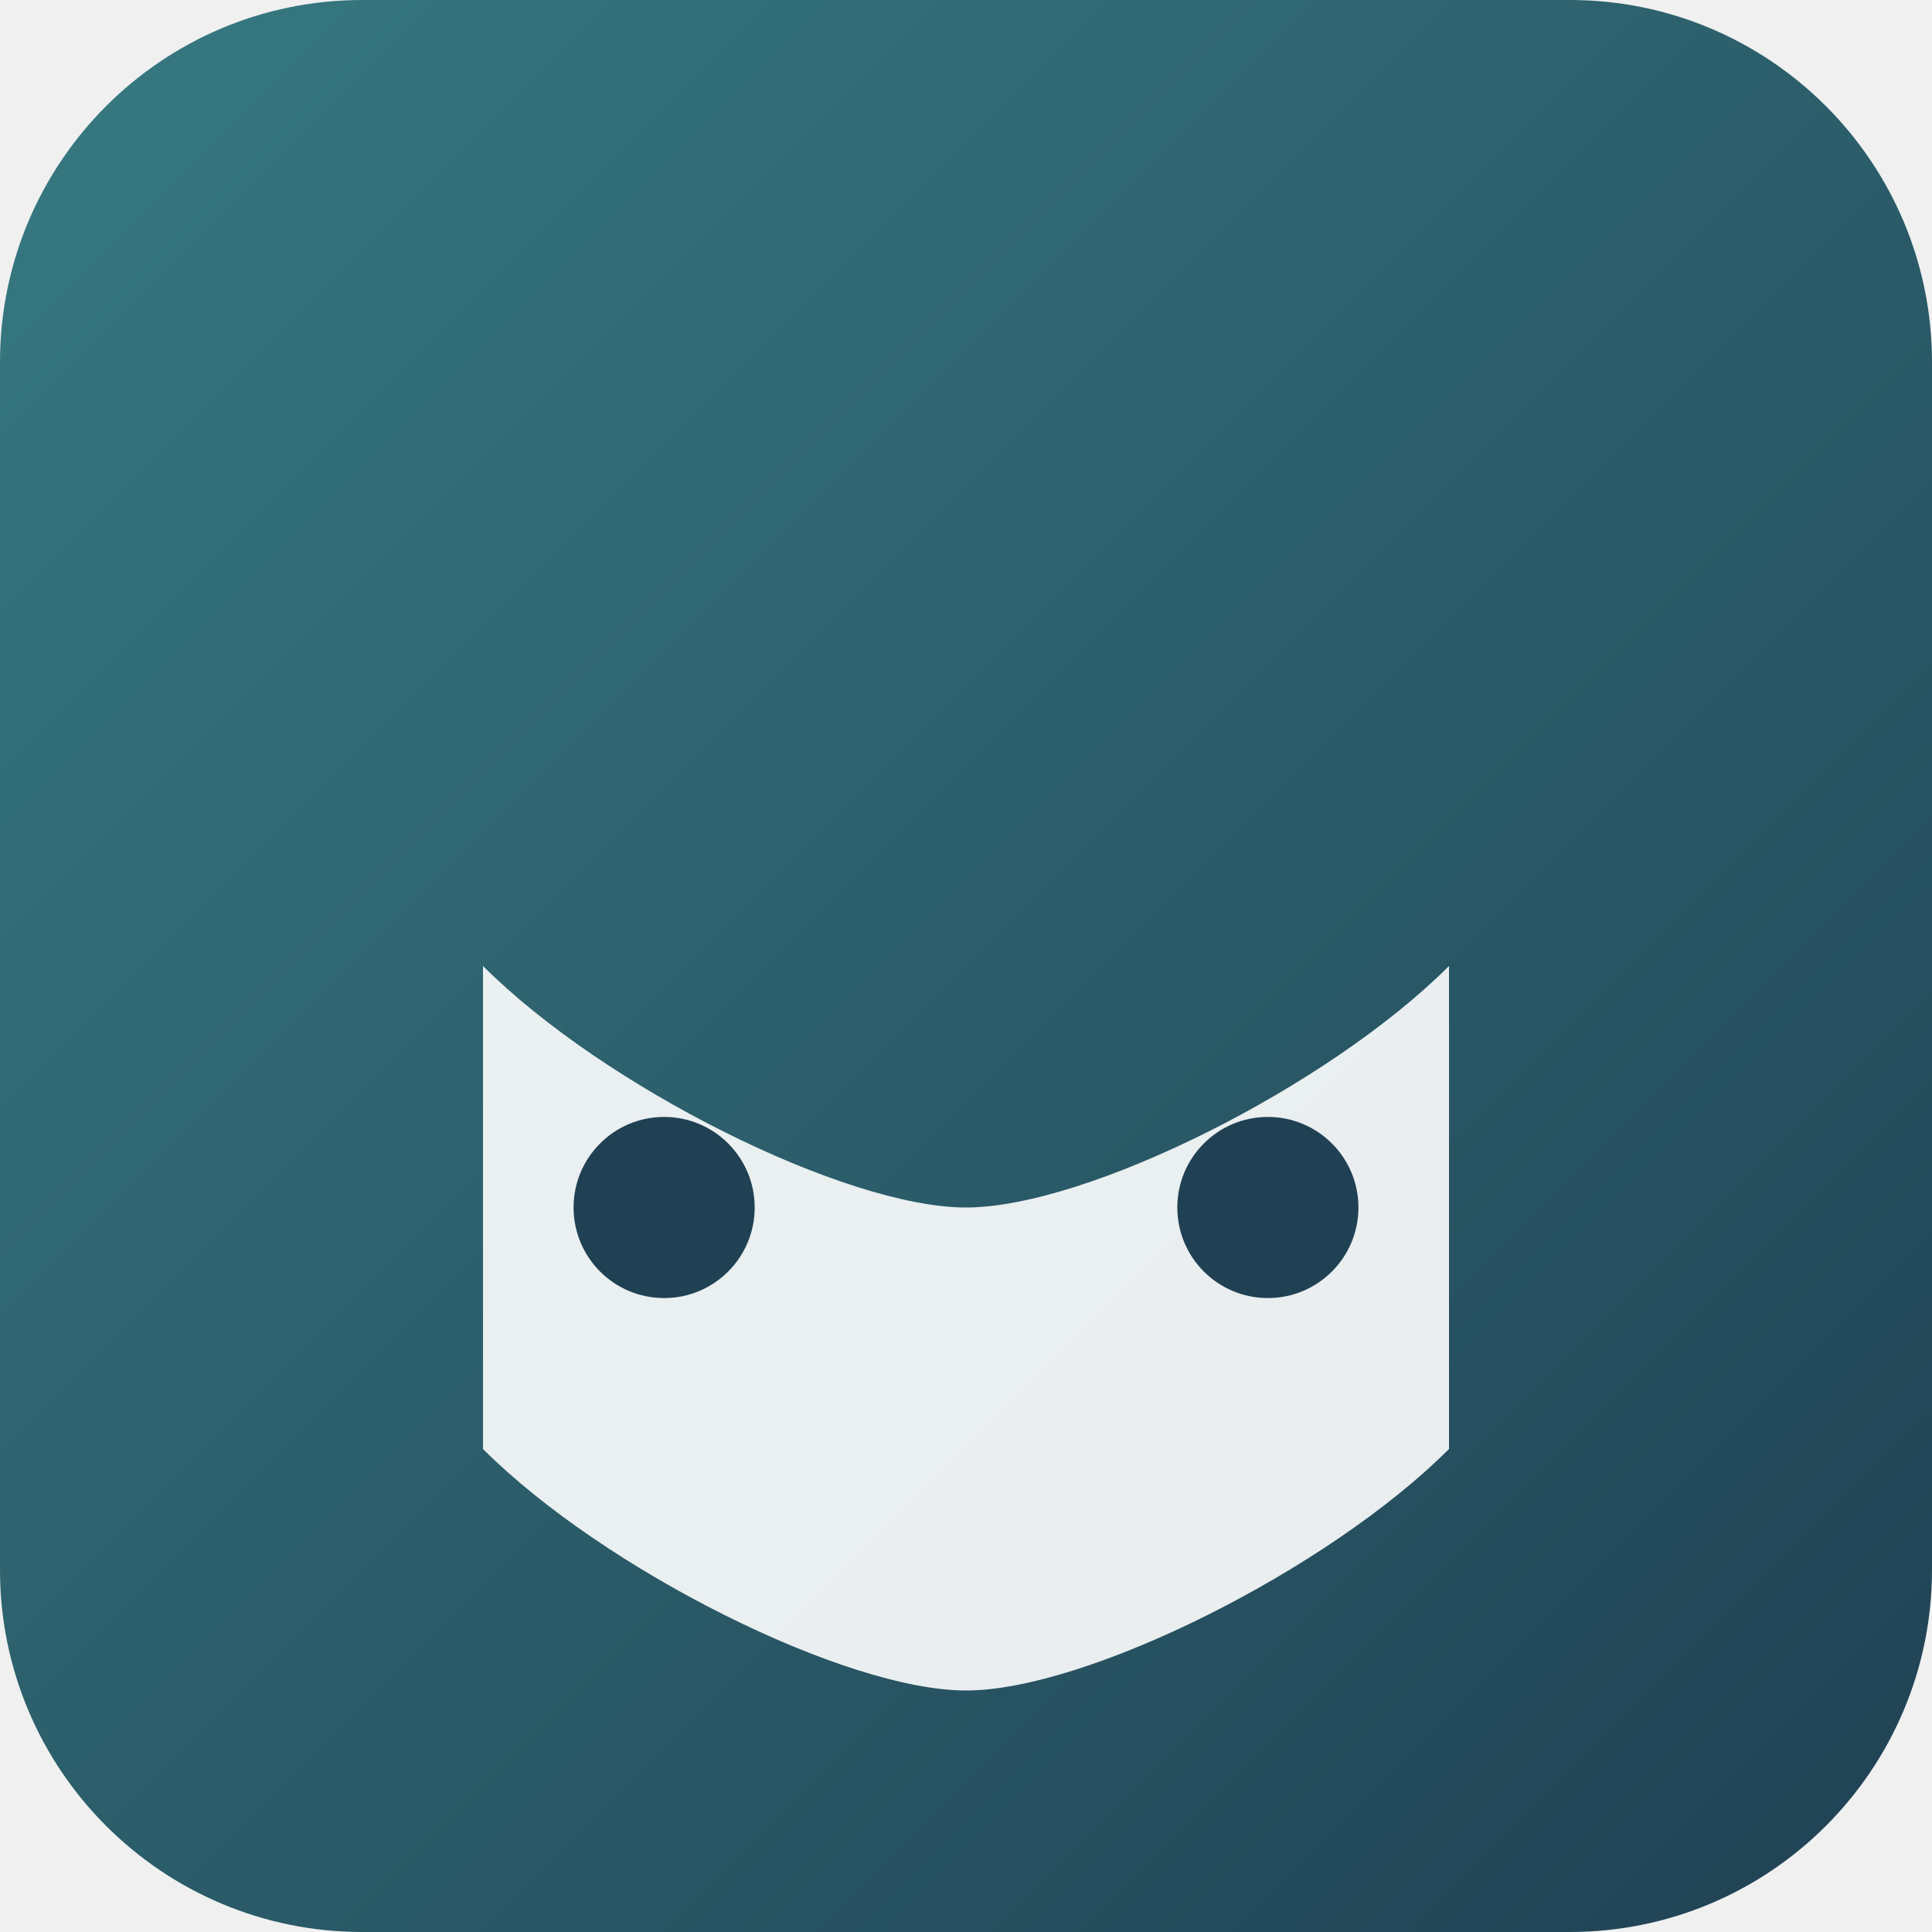
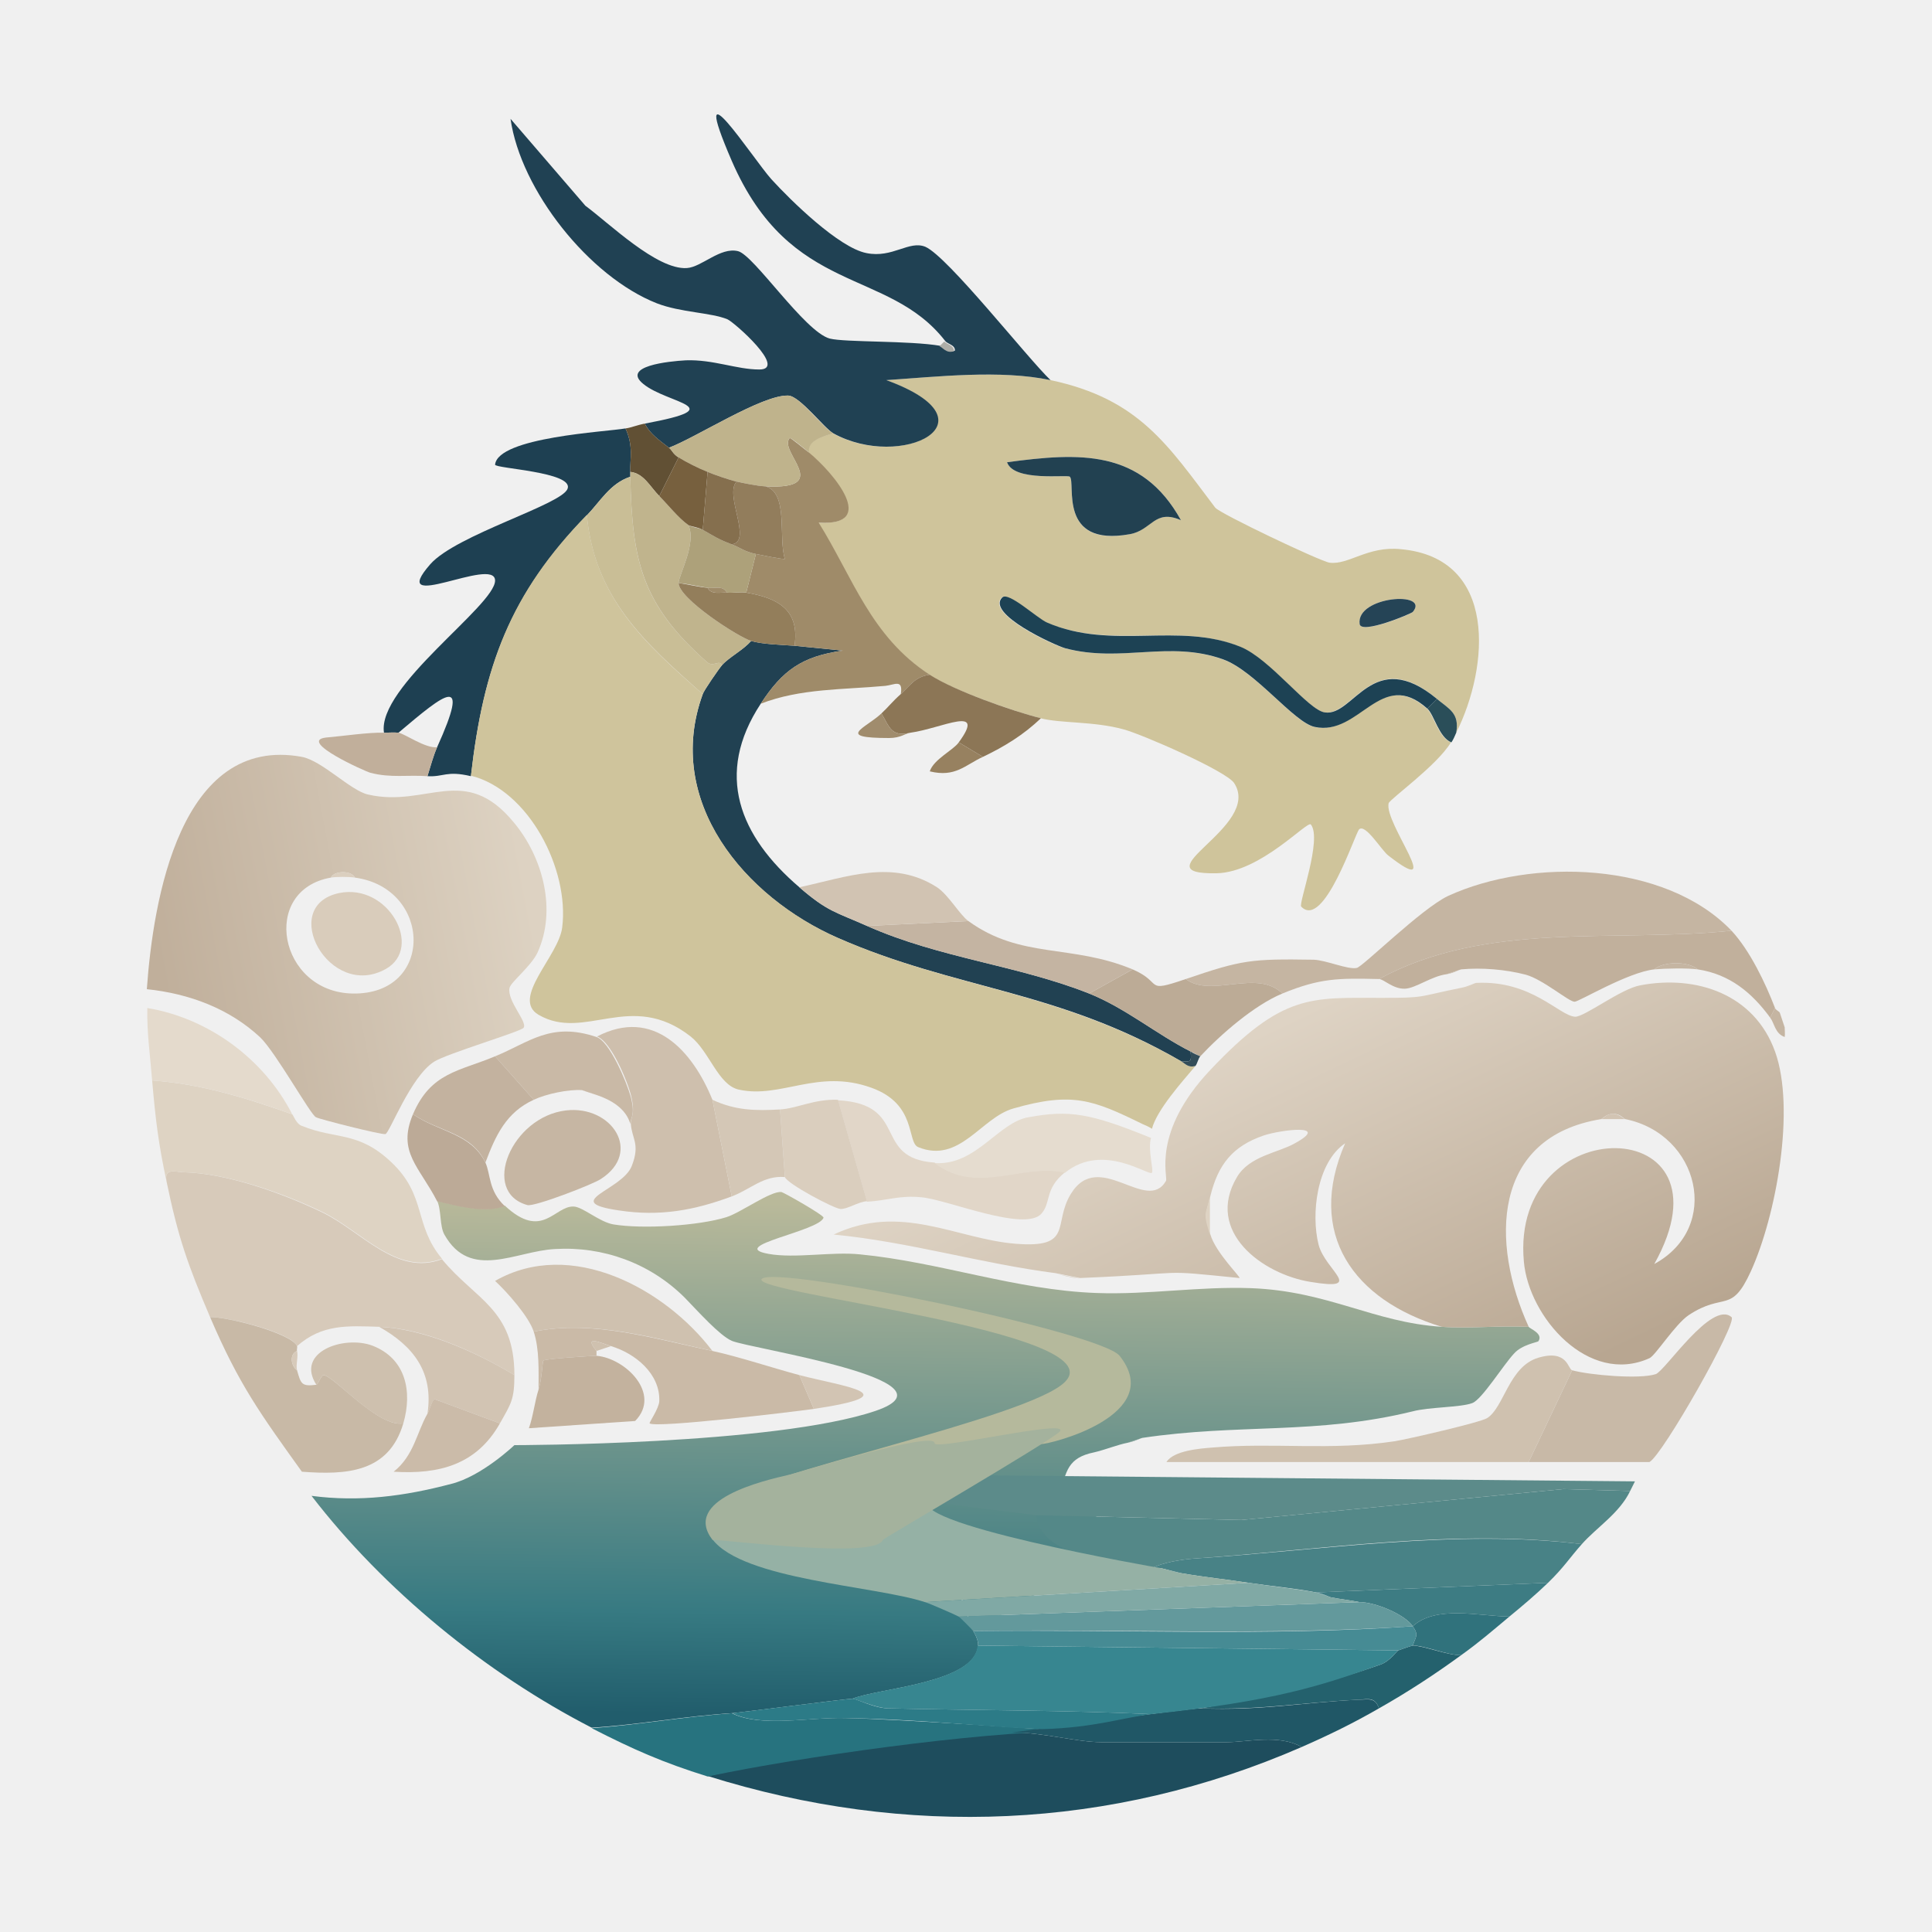
- <svg xmlns="http://www.w3.org/2000/svg" viewBox="0 0 32 32">
-   <defs>
-     <linearGradient id="dragon" x1="0%" y1="0%" x2="100%" y2="100%">
-       <stop offset="0%" stop-color="#377a82" />
-       <stop offset="100%" stop-color="#204153" />
+ <svg xmlns="http://www.w3.org/2000/svg" version="1.1" id="uuid-2ec5d9c8-be06-4ba8-b613-da76df4ee347" x="0px" y="0px" viewBox="0 0 400 400" style="enable-background:new 0 0 400 400;" xml:space="preserve" width="400" height="400">
+   <style type="text/css">
+ 	.st0{fill:url(#SVGID_1_);}
+ 	.st1{fill:url(#SVGID_00000102545231697241024420000007162460369573277347_);}
+ 	.st2{fill:#CFC49B;}
+ 	.st3{fill:url(#SVGID_00000180363456705477782340000009973690527928320136_);}
+ 	.st4{fill:#204153;}
+ 	.st5{fill:#D7CABA;}
+ 	.st6{fill:#1E4D5D;}
+ 	.st7{fill:#1E4052;}
+ 	.st8{fill:#548888;}
+ 	.st9{fill:#DED3C3;}
+ 	.st10{fill:#C5B5A2;}
+ 	.st11{fill:#214152;}
+ 	.st12{fill:#9F8B69;}
+ 	.st13{fill:#5C8B8A;}
+ 	.st14{fill:#488286;}
+ 	.st15{fill:#C8B9A6;}
+ 	.st16{fill:#C8B9A7;}
+ 	.st17{fill:#C1B09C;}
+ 	.st18{fill:#27737F;}
+ 	.st19{fill:#CFC1AF;}
+ 	.st20{fill:#205766;}
+ 	.st21{fill:#BCAB96;}
+ 	.st22{fill:#E4DACC;}
+ 	.st23{fill:#C4B4A2;}
+ 	.st24{fill:#8C7656;}
+ 	.st25{fill:#D1C3B2;}
+ 	.st26{fill:#3D7C83;}
+ 	.st27{fill:#24616D;}
+ 	.st28{fill:#C1AF9B;}
+ 	.st29{fill:#30727C;}
+ 	.st30{fill:#615034;}
+ 	.st31{fill:#978160;}
+ 	.st32{fill:#2A4E59;}
+ 	.st33{fill:#A08C6D;}
+ 	.st34{fill:#D2C4B3;}
+ 	.st35{fill:#AEAEA8;}
+ 	.st36{fill:#78998F;}
+ 	.st37{fill:#378690;}
+ 	.st38{fill:#95B1A5;}
+ 	.st39{fill:#63999C;}
+ 	.st40{fill:#468B94;}
+ 	.st41{fill:#B5B99C;}
+ 	.st42{fill:#80A9A5;}
+ 	.st43{fill:#A4B29D;}
+ 	.st44{fill:#BCAA97;}
+ 	.st45{fill:#2C7B87;}
+ 	.st46{fill:#D6C9B8;}
+ 	.st47{fill:#BFB38C;}
+ 	.st48{fill:#1D4254;}
+ 	.st49{fill:#224151;}
+ 	.st50{fill:#254456;}
+ 	.st51{fill:#DBCFBF;}
+ 	.st52{fill:#CFC49C;}
+ 	.st53{fill:#CEBFAD;}
+ 	.st54{fill:#CABAA7;}
+ 	.st55{fill:#E1D6C8;}
+ 	.st56{fill:#DACEBE;}
+ 	.st57{fill:#C9B9A6;}
+ 	.st58{fill:#C3B29E;}
+ 	.st59{fill:#C3B29F;}
+ 	.st60{fill:#E5DCCF;}
+ 	.st61{fill:#D4C7B6;}
+ 	.st62{fill:#CEC0AE;}
+ 	.st63{fill:#CBBBA9;}
+ 	.st64{fill:#C6B6A3;}
+ 	.st65{fill:#334D59;}
+ 	.st66{fill:#C9BE96;}
+ 	.st67{fill:#C0B48D;}
+ 	.st68{fill:#937E5B;}
+ 	.st69{fill:#ADA17A;}
+ 	.st70{fill:#927D5C;}
+ 	.st71{fill:#77603E;}
+ 	.st72{fill:#856F4E;}
+ 	.st73{fill:#D9CCBB;}
+ </style>
+   <g>
+     <linearGradient id="SVGID_1_" gradientUnits="userSpaceOnUse" x1="70.117" y1="-754.42" x2="68.877" y2="-860.41" gradientTransform="matrix(1 0 0 -1 122 -505)">
+       <stop offset="0" style="stop-color:#B9B99A" />
+       <stop offset="0.8" style="stop-color:#377A82" />
+       <stop offset="1" style="stop-color:#215D6C" />
    </linearGradient>
-   </defs>
-   <rect width="32" height="32" rx="6" fill="url(#dragon)" />
-   <path d="M8 24c2 2 6 4 8 4s6-2 8-4v-8c-2 2-6 4-8 4s-6-2-8-4v8z" fill="#fff" opacity="0.9" />
-   <circle cx="11" cy="20" r="1.5" fill="#204153" />
-   <circle cx="21" cy="20" r="1.5" fill="#204153" />
+     <path class="st0" d="M201.5,337.7c0.5,0.8,1.1,2.1,1,3c-0.6,7.8-20.6,8.8-26,11c-1.3,0-24.3,3-25,3c-9.7,0.6-19.3,2.4-29,3   c-21.8-11.2-43-28.5-58-48c9.9,1.3,19.2,0.1,29-2.5c6.3-1.6,13-8,13-8s53.9,0,74.8-7.1c18.4-6.3-26.2-12.9-29.8-14.5   c-2.5-1.1-6.8-5.9-9.7-8.9c-7.2-7.2-17-10.7-26.9-10.1c-8.1,0.4-17.5,6.6-22.9-3c-1-1.8-0.6-5.1-1.5-7c4.1,1,10.1,2.6,14,1   c7.8,7.3,10.3,0,14.3,0.2c1.9,0.1,5.3,3.2,8.2,3.7c6,1,17.6,0.3,23.4-1.5c2.9-0.9,9.2-5.5,11.4-5.2c0.5,0.1,8.8,4.8,8.7,5.3   c-0.8,2.8-20.2,5.9-11.4,7.5c5.5,1,13.1-0.5,18.9,0.1c16.6,1.6,32.3,7.4,49,8c10.7,0.4,21.3-1.4,32-1c16,0.6,25.4,7.1,39.5,8   c5.9,0.4,12-0.3,18,0c0.2,0.4,3.1,1.4,2,3c-0.2,0.2-3.4,0.7-5,2.5c-2.2,2.3-6.7,9.6-8.7,10.3c-2.4,0.9-8.9,0.8-12.3,1.7   c-20,4.9-36,2.5-56,5.5l-3,1c-2.1,0.4-4.8,1.5-7,2c-5.4,1.1-5.8,3.9-7,8.6c-0.4,1.5,14.7,7.6,14.6,9.2L201.5,337.7L201.5,337.7z    M194.5,316.7c-1,0.1,6.9,20.8,7,21" />
+     <linearGradient id="SVGID_00000055673724617661066570000003858404667975464330_" gradientUnits="userSpaceOnUse" x1="137.44" y1="-719.475" x2="176.73" y2="-801.855" gradientTransform="matrix(1 0 0 -1 122 -505)">
+       <stop offset="0" style="stop-color:#DED3C4" />
+       <stop offset="1" style="stop-color:#B8A691" />
+     </linearGradient>
+     <path style="fill:url(#SVGID_00000055673724617661066570000003858404667975464330_);" d="M367.5,217.7c4.3,11.9,0.2,34.1-5,45.5   c-4.1,9-5.5,4.2-12.9,9.1c-2.8,1.9-6.9,8.4-8.1,8.9c-12.6,5.7-25-8.5-26-20c-2.9-31.7,44.7-31.1,27,0.5c14-7.6,9.3-26.9-6-30   c-0.4-0.1-1-1.1-2.5-1.1c-1.4,0-2.2,1-2.5,1.1c-22.7,3.7-22.9,25.7-15,43c-6-0.3-12.1,0.4-18,0c-18.2-5.5-28.2-19.2-20-38   c-5.9,4-7.1,14.7-5.5,21c1.4,5.4,9.8,9.6-1.7,7.7c-9.9-1.6-21.9-10.4-15.2-21.7c2.6-4.4,8.5-5,12-7c7.5-4.1-2.9-2.8-6.5-1.6   c-6.4,2.2-9.4,6-11,12.5c-1,4.3-1.4,3.3,0,8c1.1,3.8,6.5,9,6,9c-17.9-1.8-9-1-33,0l-5-1c-15.5-2-30.4-6.5-46-8   c13.9-6.6,25.4,0.9,37.6,1.9s7.7-4.1,11.5-10.3c5.8-9.5,15.7,4.2,19.7-2.7c0.5-0.8-3.1-10,9.2-23c15-15.9,20.9-14.9,35.4-14.9   c9.3,0,7.2-0.2,16.6-2.1c1.2-0.2,2.8-1,3-1c11.5-0.6,17.2,6.8,20.5,7c1.9,0.1,9.5-5.8,13.5-6.5   C351.2,201.8,363.2,205.8,367.5,217.7L367.5,217.7z" />
+     <path class="st2" d="M217.5,78.7c18.4,3.9,24.3,13.5,34.1,26.4c0.9,1.2,21.9,11.2,23.7,11.4c3.9,0.5,7.9-3.5,14.7-2.8   c20.2,1.8,18.3,24.4,11.5,38c0.7-4.1-1.5-4.9-4-7c-13.2-11.1-17.2,3.6-23.3,2.8c-3.3-0.4-11.3-11.1-17.5-13.6   c-12.9-5.2-26.5,0.7-40-5c-2.1-0.9-8-6.5-9.3-5.2c-3.4,3.4,10.9,10,13,10.5c11.6,3.1,21.5-1.7,32.7,2.3c6.8,2.4,14.8,13.1,19,14   c9.2,2,13.6-12.4,23.3-3.8c1.4,1.2,2.4,6,5,7c-2.9,4.8-12.6,11.7-12.9,12.6c-1,4.1,12.1,20.3-0.1,10.8c-1.4-1.1-4.7-6.6-6-5.4   c-0.8,0.7-7.3,20.9-12,16c-0.6-0.6,4.4-14,2-17c-0.7-0.9-10.4,9.9-19.5,10.1c-16.6,0.3,9.6-9.6,3.6-18.7   c-1.7-2.5-19.1-10.1-22.9-11.1c-6.2-1.7-12.9-1.2-17.2-2.3c-6-1.6-17.9-5.7-23-9c-12.2-7.9-15.9-20.1-23-31.5   c12.4,0.8,3.2-10.2-2-14.5c-0.4-2.5,2.9-3.3,5-4c14.1,7.8,34.6-2.4,11-11C194,78,207.1,76.5,217.5,78.7L217.5,78.7z M244.5,107.7   c-8.2-14.8-21-14-36-12c1.4,4.1,12.5,2.5,13,3c1.3,1.3-2.6,14.7,12.4,11.9C238.4,109.8,239,105.3,244.5,107.7L244.5,107.7z    M292.5,126.7c3.7-4.4-11.8-3.3-11,2.5C281.8,131.4,292.1,127.2,292.5,126.7z" />
+     <linearGradient id="SVGID_00000098200155728472641880000002012745899584723369_" gradientUnits="userSpaceOnUse" x1="-12.011" y1="-692.548" x2="-88.651" y2="-707.048" gradientTransform="matrix(1 0 0 -1 122 -505)">
+       <stop offset="0" style="stop-color:#DDD2C2" />
+       <stop offset="1" style="stop-color:#C0AF9B" />
+     </linearGradient>
+     <path style="fill:url(#SVGID_00000098200155728472641880000002012745899584723369_);" d="M62.5,156.7c4.2,0.8,10.1,7,13.7,7.8   c12.2,2.8,20-6.6,30.2,5.8c6,7.2,8.9,18.1,4.9,26.9c-1.3,2.8-5.5,6.1-5.8,7.3c-0.6,2.7,3.8,7.1,2.9,8.3c-0.6,0.8-15.8,5.3-18.5,7   c-4.9,3.1-9.2,14.7-10.1,15c-0.7,0.2-13.8-3.1-14.4-3.5c-1.1-0.5-8.3-13.4-11.5-16.5c-6.4-6-14.8-9.1-23.5-10   C31.7,186.4,37.3,152.1,62.5,156.7L62.5,156.7z M68.5,181.7c-14.7,2.6-10.8,23.7,4.5,24c17,0.3,16.5-21.8,0.5-24   C72.8,180.2,69.2,180.2,68.5,181.7z" />
+     <path class="st4" d="M217.5,78.7c-10.4-2.2-23.5-0.7-34,0c23.6,8.6,3.1,18.8-11,11c-1.9-1.1-6.9-7.7-9.3-7.8   c-5.4-0.2-19.1,8.7-24.7,10.8c-1.9-1.5-3.9-2.8-5-5c18.3-3.4,4.7-4.1-0.3-8.2c-4.6-3.7,5.2-4.7,8.8-4.9c5.7-0.2,10.5,1.9,15.2,1.9   c5.9,0-5.2-9.8-6.6-10.4c-3.4-1.4-9.7-1.4-14.6-3.3c-14-5.5-28.2-23.4-30.3-38.2l15.5,18c4.9,3.6,14.8,13.3,21,12.9   c3.1-0.2,6.9-4.4,10.6-3.5c3.3,0.8,13.8,16.7,19,18.1c3.2,0.8,16.5,0.4,22.9,1.5c0.6,0.1,1.4,1.6,3,1c0.1-1.2-1.6-1.4-2-2   c-11.9-15.3-32-9.2-44.2-37.3c-9.4-21.8,4.5-0.3,8.2,3.8c4,4.4,14,14.2,19.7,15.3c5.4,1.1,8.8-2.7,12.2-1.3   C196.3,53.2,212.6,74,217.5,78.7L217.5,78.7z" />
+     <path class="st5" d="M91.5,260.7c6.9,8.4,15,10.3,15,24c-8.3-5-18.9-9.7-28-10c-6.5-0.2-11.8-0.6-17,4c-1.2-2.8-14.5-6.1-18-6   c-4.6-10.8-6.6-16.4-9-28c-0.6-2.9,1.6-2.1,3.5-2c9,0.2,20.6,4.4,28.7,8.3S82.1,264.3,91.5,260.7L91.5,260.7z" />
+     <path class="st6" d="M209.5,358.7c6-0.1,13.5,2,18.5,2h26c4.2,0,10.8-1.7,15.5,1c-39.5,17.2-81.8,18.9-123,6   C165.9,363.6,189.6,359,209.5,358.7L209.5,358.7z" />
+     <path class="st7" d="M129.5,88.7c1.7,3.7,0.9,6.3,1,9c0,0.3,0,0.7,0,1c-4.2,1.4-6.2,5.1-9,8c-15.9,16.3-21.4,31.3-24,54   c-5.1-1.2-5.6,0.2-9,0c0.6-1.9,1.2-4.2,2-6c7-15.5,1.8-11.3-8-3c-1-0.1-2,0-3,0c-1.5-9.5,23-26.3,23-31.5s-22.7,7.2-13.4-3.4   c5.4-6.1,27.2-12.3,28.4-15.6c1.4-3.5-15.1-4.2-15-5C103.1,90.5,125.6,89.4,129.5,88.7z" />
+     <path class="st8" d="M214.5,313.7l42.5,1l66.7-6.4l13.8,0.4c-2.2,4.6-6.9,7.5-10,11c-26-3.3-54,1.2-80.5,3c-2.4,0.2-6.4,0.8-8.5,2   C231.1,323.3,215.7,322.8,214.5,313.7L214.5,313.7z" />
+     <path class="st9" d="M60.5,230.7c0.2,0.1,0.8,2,2,2.4c7.1,2.9,11.6,1,18.5,7.5c7.4,7,4.6,12.9,10.5,20c-9.4,3.6-16.7-5.8-24.8-9.7   S47,242.9,38,242.7c-1.9-0.1-4.1-0.9-3.5,2c-1.7-7.9-2.3-12.9-3-21C41.6,224.4,50.9,227.3,60.5,230.7L60.5,230.7z" />
+     <path class="st10" d="M358.5,192.7c-24.5,2.5-50.7-2.1-73,10c-8.4-0.2-12.2-0.2-20,3c-5.3-5.2-14.7,1-20-3c11.7-4,13.6-4.2,26.5-4   c2.6,0.1,7.1,2.1,8.9,1.7c1.2-0.2,13.4-12.3,18.9-14.9C317,177.6,344.7,178.3,358.5,192.7L358.5,192.7z" />
+     <path class="st11" d="M164.5,133.7l10,1c-8.5,1.2-12.5,4.1-17,11c-9.6,14.6-4.4,27.4,8,38c5.9,5.1,7.5,5.1,14,8   c15.1,6.7,31.1,8.1,46,14c7.5,3,13.9,8.4,21,12c0.2,2.1,0.1,2.2-2,2c-25.5-14.8-46.6-14.8-71-25.5c-19.3-8.4-36.1-28.3-28-50.5   c0.2-0.7,3.3-5.2,4-6c1.4-1.6,4.5-3.2,6-5C157.8,133.4,161.9,133.5,164.5,133.7z" />
+     <path class="st12" d="M167.5,93.7c5.2,4.3,14.4,15.3,2,14.5c7.1,11.4,10.8,23.6,23,31.5c-3.1,0.4-4.1,2.3-6,4   c0.5-3.2-1.3-1.9-3.2-1.7c-8.6,0.8-17.6,0.5-25.8,3.7c4.5-6.9,8.5-9.8,17-11l-10-1c1.1-7.5-3.5-9.9-10-11l2-8c1,0.2,5.8,1.2,6,1   c-1.4-4.3,0.8-13.7-4-15c14.2,0.7,2.5-7.2,5-10C163.6,90.5,166.9,93.3,167.5,93.7z" />
+     <path class="st13" d="M197,305.4l141.5,1.3l-1,2l-13.8-0.4l-66.7,6.4l-42.5-1l-28-3.5C190.8,306.5,190,305,197,305.4L197,305.4z" />
+     <path class="st14" d="M327.5,319.7c-2.5,2.8-3.7,4.8-7,8l-48,2c-4.6-0.9-9.4-1.3-14-2c-4.6-0.7-9.4-1.2-14-2l-4-1   c-0.6-0.1-1.4,0.1-2,0c2.1-1.2,6.1-1.8,8.5-2C273.5,321,301.5,316.5,327.5,319.7z" />
+     <path class="st15" d="M61.5,278.7c0.1,0.3-0.1,0.7,0,1c-1.6,0.6-1.3,3.1,0,4c0.8,2.8,0.9,3.4,4,3c0.3,0,1-2,1.5-2   c2.2,0.2,11.3,10.9,16.5,10c-3,10.2-11.8,10.7-21,10c-8.6-12-13-18-19-32C47,272.6,60.3,276,61.5,278.7z" />
+     <path class="st16" d="M325.5,283.7c3.6,1,14,1.9,17.3,0.8c1.9-0.6,11.6-15.4,15.7-11.8c1.3,1.1-14.3,28.6-17,30h-25L325.5,283.7   L325.5,283.7z" />
+     <path class="st17" d="M367.5,208.7l-1,2c-3.8-5.2-8.4-9-15-10c-1.9-1.7-7.1-1.7-9,0c-5.5,0.6-15.6,6.7-16.5,6.7   c-1.2,0-6.5-4.6-10.1-5.6c-4.2-1.1-9.2-1.5-13.4-1.1l-3,1c-3.1,0.4-6.4,2.9-8.6,3c-2.5,0.1-4.4-2-5.4-2c22.3-12.1,48.5-7.5,73-10   C362.3,196.8,365.5,203.5,367.5,208.7z" />
+     <path class="st18" d="M151.5,354.7c6,3,16,0.8,23.5,1c11.3,0.2,46.4,2.7,46.4,2.7c-19.9,0.3-55.4,5.3-74.9,9.4   c-9.3-2.9-15.4-5.6-24-10C132.2,357.1,141.8,355.4,151.5,354.7L151.5,354.7z" />
+     <path class="st19" d="M325.5,283.7l-9,19h25h-100c1.5-2.4,7-2.8,9.5-3c12.7-1.1,24.4,0.7,37.7-1.3c2.6-0.4,17.8-3.9,19.2-4.8   c3.5-2.2,4.5-10.7,10.6-12.5S324.6,283.5,325.5,283.7z" />
+     <path class="st20" d="M285.5,353.7c-5.4,3.1-10.3,5.5-16,8c-4.7-2.7-11.3-1-15.5-1h-26c-5,0-12.5-2.1-18.5-2c0,0,37.3-5.1,39-5   c12.7,0.5,20.8-1.2,32.8-1.8C283.2,351.9,284.7,351.3,285.5,353.7z" />
+     <path class="st21" d="M245.5,202.7c5.3,4,14.7-2.2,20,3c-5.8,2.4-12.7,8.4-17,13c-0.7-0.3-1.3-0.7-2-1c-7.1-3.6-13.5-9-21-12l9-5   C241,203.5,236.7,205.7,245.5,202.7L245.5,202.7z" />
+     <path class="st22" d="M60.5,230.7c-9.5-3.4-18.9-6.3-29-7c-0.4-5.1-1.1-9.7-1-15C43.2,210.8,54.7,219.3,60.5,230.7z" />
+     <path class="st23" d="M200.5,190.7c10.9,7.9,21.3,4.7,34,10l-9,5c-14.9-5.9-30.9-7.3-46-14L200.5,190.7z" />
+     <path class="st24" d="M215.5,148.7c-3.5,3.4-7.6,5.9-12,8l-5-3c5.8-7.9-3.5-2.9-10-2c-4,0.9-4.3-1.1-6-4c1.4-1.3,2.3-2.5,4-4   c1.9-1.7,2.9-3.6,6-4C197.6,143,209.5,147.2,215.5,148.7z" />
+     <path class="st25" d="M200.5,190.7l-21,1c-6.5-2.9-8.1-2.9-14-8c9.8-2.1,19.3-5.9,28.5,0C196.4,185.3,198.7,189.4,200.5,190.7   L200.5,190.7z" />
+     <path class="st26" d="M320.5,327.7c-2.6,2.5-5.2,4.7-8,7c-6.3-0.1-15.2-2.4-20,2c-1.7-2.5-7.8-5-11-5c-2-0.4-4-0.6-6-1   c-0.4-0.1-1.4-0.7-3-1L320.5,327.7z" />
+     <path class="st27" d="M302.5,342.7c-5.5,4-11,7.6-17,11c-0.8-2.4-2.2-1.9-4.2-1.8c-12.1,0.6-20.1,2.2-32.8,1.8   c12.9-2.3,25.1-4.7,37.4-9.1c1.9-0.7,3.3-2.8,3.6-2.9c0.5-0.2,2.8-1,3-1C294.7,340.7,299.6,342.7,302.5,342.7z" />
+     <path class="st28" d="M79.5,151.7c1,0,2-0.1,3,0c1.3,0.2,5.6,3.3,8,3c-0.8,1.8-1.4,4.1-2,6c-4.1-0.3-7.6,0.4-11.8-0.7   c-0.9-0.2-15.2-6.6-9.2-7.3C71,152.4,76.3,151.6,79.5,151.7z" />
+     <path class="st29" d="M312.5,334.7c-3.6,3-6.1,5.2-10,8c-2.9,0-7.8-2.1-10-2c0.6-1.9,1.3-2.1,0-4   C297.3,332.3,306.2,334.6,312.5,334.7z" />
+     <path class="st30" d="M133.5,87.7c1.1,2.2,3.1,3.5,5,5c0.6,0.4,0.8,1.3,2,2l-4,8c-1.9-1.9-3.2-4.7-6-5c-0.1-2.7,0.7-5.3-1-9   C130.5,88.6,131.9,88,133.5,87.7z" />
+     <path class="st31" d="M203.5,156.7c-3.7,1.7-5.7,4.3-11,3c0.8-2.5,4.9-4.4,6-6L203.5,156.7z" />
+     <path class="st32" d="M301.5,151.7c-0.3,0.7-0.6,1.4-1,2c-2.6-1-3.6-5.8-5-7l2-2C300,146.8,302.2,147.6,301.5,151.7z" />
+     <path class="st33" d="M182.5,147.7c1.7,2.9,2,4.9,6,4c-1,0.1-2,1.1-4.4,1.1C172.8,152.8,179.2,150.8,182.5,147.7z" />
+     <path class="st10" d="M368.5,209.7l1,3c0,0.6,0.1,1.4,0,2c-2-0.7-2.1-2.8-3-4l1-2C367.6,209.1,368.4,209.4,368.5,209.7z" />
+     <path class="st34" d="M336.5,231.7h-5c0.4-0.1,1.1-1.1,2.5-1.1C335.5,230.7,336.1,231.7,336.5,231.7z" />
+     <path class="st35" d="M195.5,70.7c0.4,0.5,2.1,0.8,2,2c-1.6,0.6-2.4-0.9-3-1L195.5,70.7z" />
+     <path class="st36" d="M236.5,297.7c-0.2,0-1.5,0.7-3,1L236.5,297.7z" />
+     <path class="st37" d="M289.5,341.7c-0.3,0.1-1.7,2.2-3.6,2.9c-12.3,4.4-21.9,7.6-47.6,10.3c-16.8-0.8-37.5-0.8-54.4-1.2   c-2.9-0.1-6.6-2-7.5-2c5.4-2.2,25.4-3.2,26-11L289.5,341.7L289.5,341.7z" />
+     <path class="st38" d="M192.7,310.2c-7.7,4.9,47.2,14.4,47.8,14.5c0.9,0.2,2.4,0.7,4,1c4.6,0.8,9.4,1.3,14,2l-67,4   c-10.4-3.4-37.6-4.6-44-13C151.2,318.9,208.1,300.5,192.7,310.2L192.7,310.2z" />
+     <path class="st39" d="M281.5,331.7c3.2,0,9.3,2.5,11,5c-29.8,2-60.8,0.5-91,1c-0.1-0.2-2.8-2.9-3-3L281.5,331.7z" />
+     <path class="st40" d="M292.5,336.7c1.3,1.9,0.6,2.1,0,4c-0.2,0-2.5,0.8-3,1l-87-1c0.1-0.9-0.5-2.2-1-3   C231.7,337.3,262.7,338.8,292.5,336.7z" />
+     <path class="st41" d="M231.8,280.7c9.7,12.2-14.1,18.3-16.4,18.3L149.5,311c6.5-5.8,63.6-17.4,71-24.9   c10.4-10.4-65.3-18.3-62.8-21.3S227.9,275.8,231.8,280.7L231.8,280.7z" />
+     <path class="st42" d="M272.5,329.7l3,1c2,0.4,4,0.6,6,1l-83,3c-0.3-0.2-6.2-2.8-7-3l67-4C263.1,328.4,267.9,328.9,272.5,329.7z" />
+     <path class="st43" d="M182.8,318.8c-1.4,4-31.6,0.1-35.3,0c-6.3-8.3,10.3-12.2,16-13.5c1.9-0.4,30.1-9.2,30-6.5   c-0.1,1.6,28.4-5.2,25.9-2.4C217.3,298.5,182.8,318.6,182.8,318.8L182.8,318.8z" />
+     <path class="st44" d="M100.5,240.7c1.1,2.4,0.6,5.8,4,9c-3.9,1.6-9.9,0-14-1c-3.7-7.2-8.3-10.2-5-18   C90.9,234.4,97.5,234.6,100.5,240.7z" />
+     <path class="st45" d="M176.5,351.7c0.9,0,4.5,2,7.5,2c16.9,0.4,37.5,0.4,54.4,1.2c-5.5,0.6-11.7,2.8-22.6,3.1   c-0.3,0-5.9-0.3-6.2-0.3c-11.3-0.8-23.1-1.8-34.5-2c-7.5-0.2-17.5,2-23.5-1C152.1,354.7,175.2,351.7,176.5,351.7L176.5,351.7z" />
+     <path class="st9" d="M250.5,255.7c-1.4-4.7-1-3.7,0-8V255.7z" />
+     <path class="st46" d="M223.5,264.7c-2.2-0.2-3.8-0.8-5-1L223.5,264.7z" />
+     <path class="st9" d="M305.5,203.7c-0.2,0-1.8,0.8-3,1L305.5,203.7z" />
+     <path class="st47" d="M172.5,89.7c-2.1,0.7-5.4,1.5-5,4c-0.6-0.5-3.8-3.2-4-3c-2.5,2.8,9.2,10.7-5,10c-1.8-0.1-4.2-0.6-6-1   c-1.4-0.3-4.6-1.4-6-2c-1.8-0.7-4.4-2-6-3c-1.2-0.7-1.4-1.6-2-2c5.6-2.1,19.3-11,24.7-10.8C165.6,82,170.5,88.7,172.5,89.7z" />
+     <path class="st48" d="M297.5,144.7l-2,2c-9.6-8.6-14,5.8-23.3,3.8c-4.3-0.9-12.3-11.6-19-14c-11.2-4-21.1,0.8-32.7-2.3   c-2.1-0.6-16.4-7.1-13-10.5c1.3-1.3,7.2,4.3,9.3,5.2c13.5,5.8,27.1-0.2,40,5c6.2,2.5,14.1,13.2,17.5,13.6   C280.3,148.4,284.2,133.7,297.5,144.7L297.5,144.7z" />
+     <path class="st49" d="M244.5,107.7c-5.5-2.4-6,2.1-10.6,2.9c-15,2.7-11.1-10.6-12.4-11.9c-0.5-0.5-11.6,1.1-13-3   C223.4,93.7,236.3,92.9,244.5,107.7L244.5,107.7z" />
+     <path class="st50" d="M292.5,126.7c-0.4,0.4-10.7,4.7-11,2.5C280.7,123.4,296.2,122.3,292.5,126.7z" />
+     <path class="st51" d="M73.5,181.7c-1.2-0.2-3.9-0.2-5,0C69.2,180.2,72.8,180.2,73.5,181.7z" />
+     <path class="st52" d="M145.5,143.7c-8.1,22.2,8.7,42,28,50.5c24.4,10.7,45.4,10.8,71,25.5c1,0.6,1.5,1.4,3,1c-2.7,3.2-8,9.1-9,13   c-0.6-0.4-1.3-0.7-2-1c-10.2-5-14.5-6.7-26.7-3.2c-6.7,1.9-11.1,11.5-19.7,8c-2.4-1-0.2-8.9-9.7-12.3c-11.1-4-18.7,2.3-27.4,0.4   c-4.3-0.9-6.1-7.9-10-11c-12.4-9.7-21.9,1.1-31.5-4.5c-5.8-3.4,4.2-12.2,4.9-18.1c1.5-12-6.9-28.4-18.9-31.4   c2.6-22.7,8.1-37.7,24-54C123.1,123.8,133.5,133.2,145.5,143.7L145.5,143.7z" />
+     <path class="st53" d="M147.5,227.7l4,20c-7.8,2.9-14.9,4.2-23.4,2.9c-12.2-1.8,0.7-4.1,2.7-9.2c1.8-4.6,0-5.6-0.2-8.8   c-0.1-1.2,1-1.7,0.1-5.6c-0.8-3.3-4.3-11.5-7.1-12.4C135.3,208.5,143.4,217.6,147.5,227.7L147.5,227.7z" />
+     <path class="st54" d="M147.5,279.7c5.5,1.2,12.4,3.5,18,5l3,7c-4.2,0.6-32.6,4-34,3c-0.2-0.1,1.9-3,2-4.6c0.2-5.7-5-9.9-10-11.4   c-2.2-0.7-5.8-2.4-3,1v1c-0.6,0-10.6,0.6-11,1c-0.2,0.2-0.3,3.8-1,6c0-3.9,0.2-8.3-1-12C122.8,273.2,135.5,277.2,147.5,279.7   L147.5,279.7z" />
+     <path class="st55" d="M193.5,240.7c8.8,6.7,18,0,27,2c-4.3,3.5-2.8,6.2-4.9,8.6c-3.5,3.8-19.4-2.9-24.7-3.4   c-4.6-0.5-7.4,0.7-11.4,0.9l-6-21C188.4,228.6,180.5,239.8,193.5,240.7L193.5,240.7z" />
+     <path class="st19" d="M147.5,279.7c-12-2.6-24.7-6.5-37-4c-1-3.1-5.5-8.2-8-10.5C118.2,256.2,137.7,266.8,147.5,279.7z" />
+     <path class="st56" d="M173.5,227.7l6,21c-1.8,0.1-4.1,1.7-5.5,1.6c-1.4-0.1-11-5.2-11.5-6.6l-1-14   C165,229.5,168.6,227.5,173.5,227.7z" />
+     <path class="st57" d="M123.5,214.7c2.7,0.9,6.2,9.2,7.1,12.4c1,3.9-0.1,4.3-0.1,5.6c-0.9-3.2-4-5-7-6l-3-1c-2.8-0.2-7.5,0.8-10,2   l-8-9C109.6,215.8,114,211.5,123.5,214.7z" />
+     <path class="st58" d="M123.5,280.7c6,0.5,13.5,7.9,8,13.5l-22,1.5c0.9-2.5,1.2-5.5,2-8c0.7-2.2,0.8-5.8,1-6   C112.8,281.3,122.9,280.7,123.5,280.7L123.5,280.7z" />
+     <path class="st59" d="M102.5,218.7l8,9c-5.7,2.6-7.9,7.4-10,13c-2.9-6.2-9.5-6.3-15-10C89.2,222,95.1,221.8,102.5,218.7z" />
+     <path class="st34" d="M106.5,284.7c0,5.1-0.7,5.9-3,10l-13.5-5c-0.5,0.1-1,2.1-1.5,3c1.3-8.6-2.9-14-10-18   C87.6,275.1,98.2,279.7,106.5,284.7z" />
+     <path class="st60" d="M238.3,235.6c-0.7,2.5,0.6,6.6,0.2,7.2c-0.6,0.8-10.1-6.4-18,0c-9-2-18.2,4.7-27-2c8.6,0.6,13.2-8.5,19.5-9.5   C221.3,229.8,225.6,230.4,238.3,235.6L238.3,235.6z" />
+     <path class="st61" d="M161.5,229.7l1,14c-4.4-0.4-7.2,2.6-11,4l-4-20C152.2,229.9,156.4,230,161.5,229.7z" />
+     <path class="st62" d="M83.5,294.7c-5.3,0.9-14.3-9.8-16.5-10c-0.5,0-1.2,2-1.5,2c-4.4-6.8,5.7-10.3,11.6-8.1   C84.1,281.3,85.4,288.2,83.5,294.7z" />
+     <path class="st63" d="M103.5,294.7c-4.8,8.5-12.5,10.6-22,10c4.2-3.3,4.8-8.2,7-12c0.5-0.9,1-3,1.5-3L103.5,294.7z" />
+     <path class="st34" d="M168.5,291.7l-3-7C174.7,287.1,188.5,288.7,168.5,291.7z" />
+     <path class="st19" d="M126.5,278.7l-3,1C120.7,276.3,124.2,278,126.5,278.7z" />
+     <path class="st5" d="M61.5,283.7c-1.3-0.9-1.6-3.4,0-4C61.8,280.8,61.2,282.7,61.5,283.7z" />
+     <path class="st64" d="M117.2,229.9c9.4-1.1,15.9,8.6,7.2,14.2c-1.6,1.1-13.8,5.8-15.2,5.4C99.4,246.8,105.9,231.2,117.2,229.9   L117.2,229.9z" />
+     <path class="st10" d="M351.5,200.7c-2.1-0.3-6.8-0.2-9,0C344.4,199,349.6,199,351.5,200.7z" />
+     <path class="st65" d="M248.5,218.7c-0.4,0.4-0.6,1.5-1,2c-1.5,0.4-2-0.4-3-1c2.1,0.2,2.2,0.1,2-2   C247.1,218.1,247.8,218.4,248.5,218.7z" />
+     <path class="st10" d="M302.5,200.7c-0.3,0-1.6,0.8-3,1L302.5,200.7z" />
+     <path class="st53" d="M123.5,226.7c-0.6-0.2-2.8-1-3-1L123.5,226.7z" />
+     <path class="st66" d="M130.5,98.7c0.4,17.5,2.3,26.4,15.9,38.4c1.3,1.1,2.5-0.6,3.1,0.6c-0.7,0.8-3.8,5.3-4,6   c-12-10.6-22.4-19.9-24-37C124.3,103.8,126.3,100.1,130.5,98.7z" />
+     <path class="st67" d="M136.5,102.7c1.8,1.8,3.9,4.5,6,6c1.8,3.7-2,10.4-2,12c0,3.2,12.2,11.1,15,12c-1.5,1.8-4.6,3.4-6,5   c-0.6-1.2-1.8,0.5-3.1-0.6c-13.6-12-15.5-21-15.9-38.4c0-0.3,0-0.7,0-1C133.3,98,134.6,100.8,136.5,102.7z" />
+     <path class="st68" d="M146.5,121.7c0.8,1.5,2.6,0.9,4,1s2.8-0.2,4,0c6.5,1.1,11.1,3.5,10,11c-2.6-0.2-6.7-0.3-9-1   c-2.8-0.9-15-8.8-15-12C142.5,121,144.5,121.5,146.5,121.7z" />
+     <path class="st69" d="M145.5,109.7c2.5,1.4,3.1,1.9,6,3c1.8,0.7,2.6,1.5,5,2l-2,8c-1.2-0.2-2.7,0.1-4,0c-0.8-1.6-2.7-0.8-4-1   c-2-0.3-4-0.8-6-1c0-1.6,3.8-8.3,2-12C142.9,109.1,144.5,109.2,145.5,109.7z" />
+     <path class="st70" d="M158.5,100.7c4.8,1.3,2.6,10.7,4,15c-0.2,0.2-5-0.8-6-1c-2.4-0.5-3.2-1.3-5-2c4.4-0.6-1.6-10.2,1-13   C154.3,100.1,156.7,100.6,158.5,100.7z" />
+     <path class="st8" d="M244.5,325.7c-1.6-0.3-3.1-0.8-4-1L244.5,325.7z" />
+     <path class="st39" d="M275.5,330.7l-3-1C274.1,330,275.1,330.6,275.5,330.7z" />
+     <path class="st71" d="M146.5,97.7l-1,12c-1-0.6-2.6-0.7-3-1c-2.1-1.5-4.2-4.2-6-6l4-8C142.1,95.7,144.7,97,146.5,97.7z" />
+     <path class="st72" d="M152.5,99.7c-2.6,2.8,3.4,12.4-1,13c-2.9-1.1-3.5-1.6-6-3l1-12C147.9,98.3,151.1,99.4,152.5,99.7z" />
+     <path class="st73" d="M70.2,184.9c10.2-2.1,17.5,11.3,9.7,15.7C68.2,207.2,57.5,187.6,70.2,184.9z" />
+     <path class="st12" d="M150.5,122.7c-1.4-0.1-3.2,0.5-4-1C147.8,121.9,149.7,121.1,150.5,122.7z" />
+   </g>
</svg>
